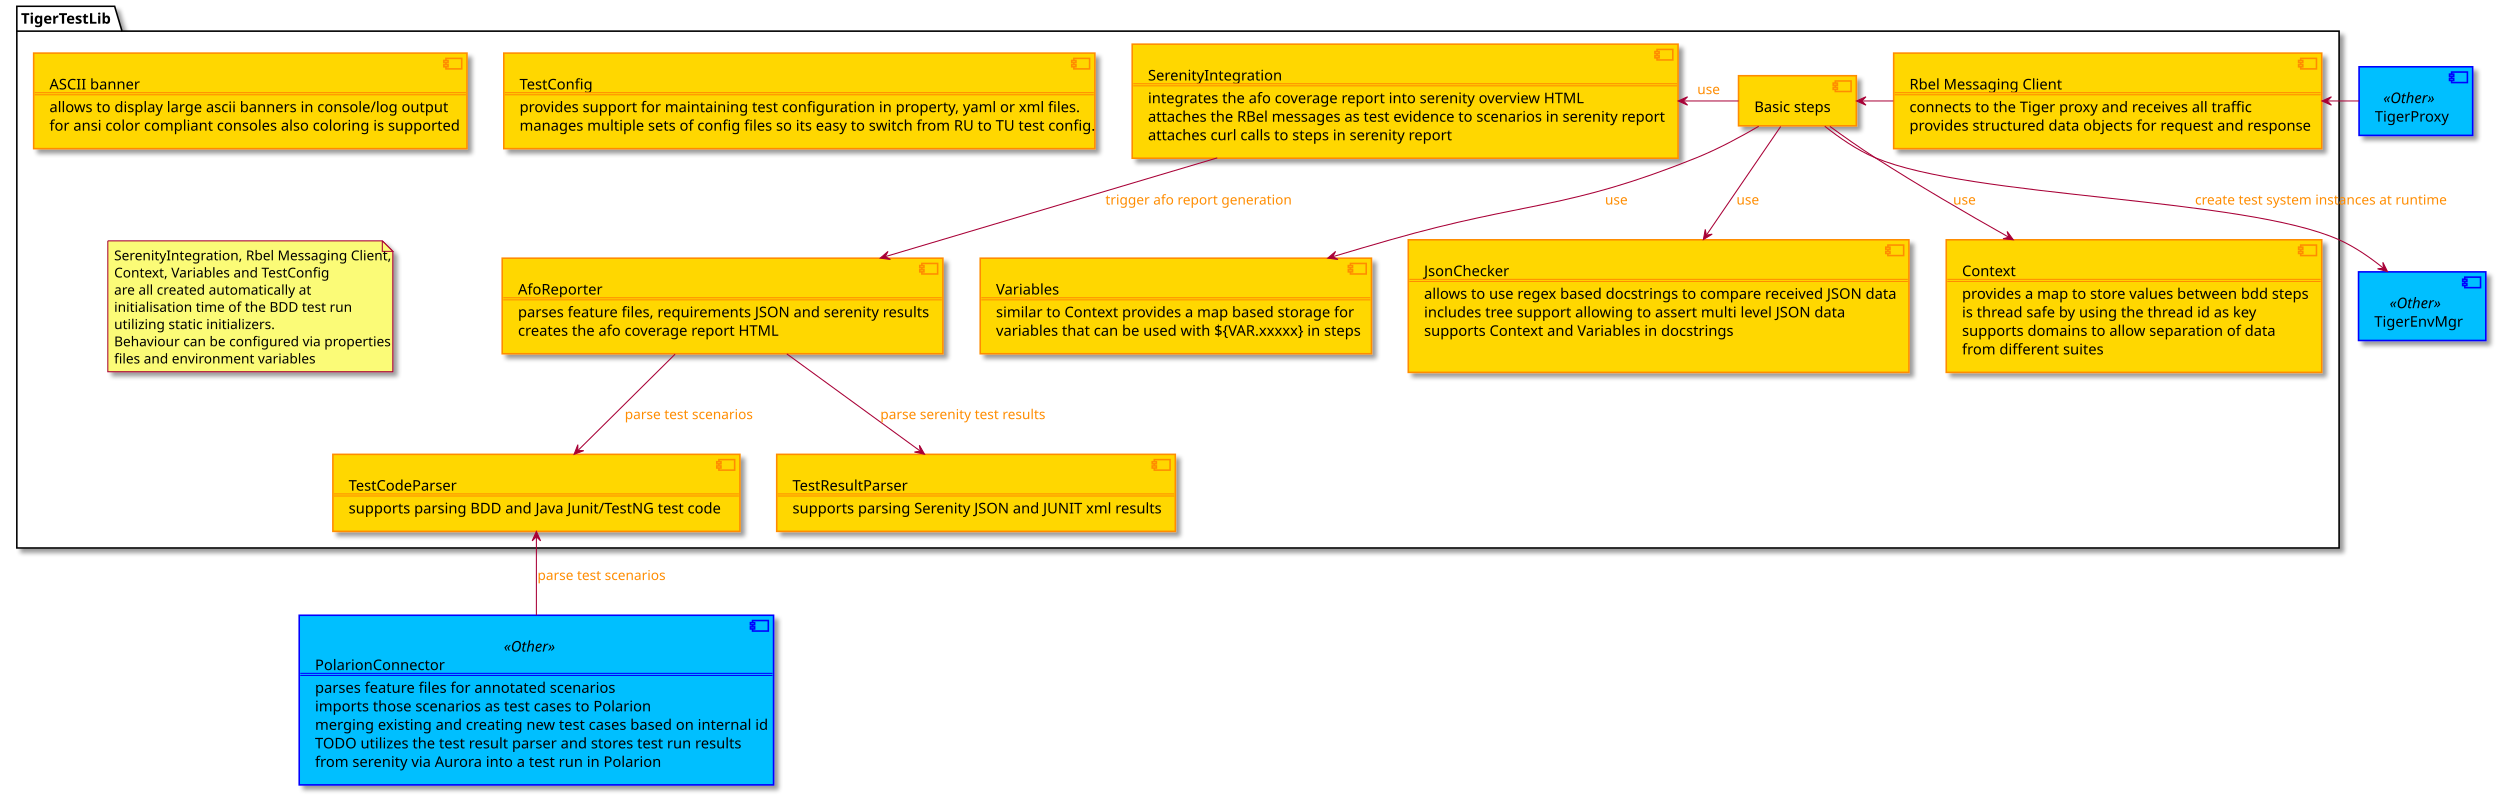
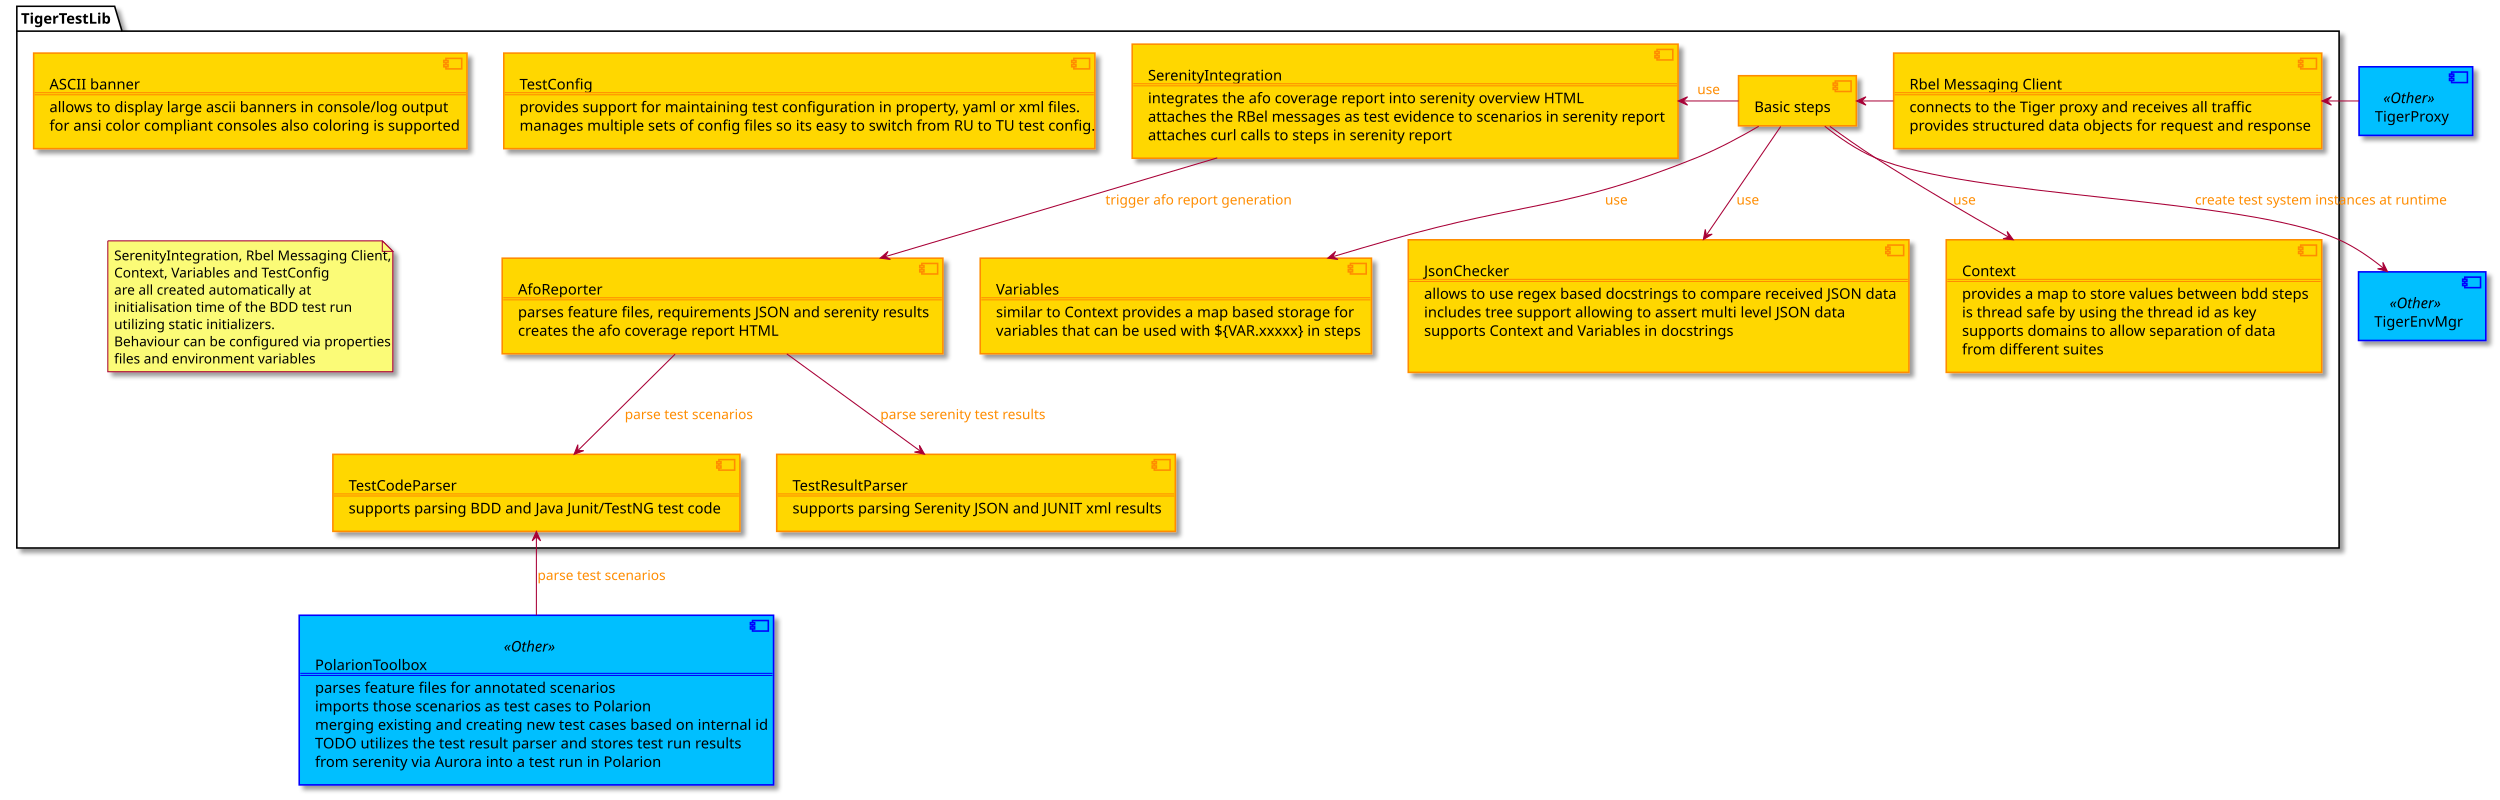
<svg xmlns="http://www.w3.org/2000/svg" contentScriptType="application/ecmascript" contentStyleType="text/css" height="760px" preserveAspectRatio="none" style="width:2377px;height:760px;" version="1.1" viewBox="0 0 2377 760" width="2377px" zoomAndPan="magnify" id="svg1279">
  <defs id="defs954">
    <filter height="300%" id="f1n4c06u5k4yf9" width="300%" x="-1" y="-1">
      <feGaussianBlur result="blurOut" stdDeviation="2.0" id="feGaussianBlur945" />
      <feColorMatrix in="blurOut" result="blurOut2" type="matrix" values="0 0 0 0 0 0 0 0 0 0 0 0 0 0 0 0 0 0 .4 0" id="feColorMatrix947" />
      <feOffset dx="4.0" dy="4.0" in="blurOut2" result="blurOut3" id="feOffset949" />
      <feBlend in="SourceGraphic" in2="blurOut3" mode="normal" id="feBlend951" />
    </filter>
  </defs>
  <rect style="fill:#ffffff" id="rect1285" width="2420.41" height="797.808" x="-10.559" y="-5.866" />
  <g id="g1277">
    <polygon fill="#FFFFFF" filter="url(#f1n4c06u5k4yf9)" points="16,6,109,6,116,29.609,2224,29.609,2224,521,16,521,16,6" style="stroke:#000000;stroke-width:1.5;" id="polygon956" />
    <line style="stroke:#000000;stroke-width:1.5;" x1="16" x2="116" y1="29.609" y2="29.609" id="line958" />
    <text fill="#000000" font-family="sans-serif" font-size="14" font-weight="bold" lengthAdjust="spacing" textLength="87" x="20" y="22.533" id="text960">TigerTestLib</text>
    <rect fill="#FFD700" filter="url(#f1n4c06u5k4yf9)" height="47.609" style="stroke:#FF8C00;stroke-width:1.5;" width="112" x="1653" y="72" id="rect962" />
    <rect fill="#FFD700" height="10" style="stroke:#FF8C00;stroke-width:1.5;" width="15" x="1745" y="77" id="rect964" />
    <rect fill="#FFD700" height="2" style="stroke:#FF8C00;stroke-width:1.5;" width="4" x="1743" y="79" id="rect966" />
    <rect fill="#FFD700" height="2" style="stroke:#FF8C00;stroke-width:1.5;" width="4" x="1743" y="83" id="rect968" />
    <text fill="#000000" font-family="sans-serif" font-size="14" lengthAdjust="spacing" textLength="72" x="1668" y="106.533" id="text970">Basic steps</text>
    <rect fill="#FFD700" filter="url(#f1n4c06u5k4yf9)" height="126.047" style="stroke:#FF8C00;stroke-width:1.5;" width="476" x="1339" y="228" id="rect972" />
    <rect fill="#FFD700" height="10" style="stroke:#FF8C00;stroke-width:1.5;" width="15" x="1795" y="233" id="rect974" />
    <rect fill="#FFD700" height="2" style="stroke:#FF8C00;stroke-width:1.5;" width="4" x="1793" y="235" id="rect976" />
    <rect fill="#FFD700" height="2" style="stroke:#FF8C00;stroke-width:1.5;" width="4" x="1793" y="239" id="rect978" />
    <text fill="#000000" font-family="sans-serif" font-size="14" lengthAdjust="spacing" textLength="82" x="1354" y="262.533" id="text980">JsonChecker</text>
    <line style="stroke:#FF8C00;stroke-width:1.0;" x1="1340" x2="1814" y1="265.609" y2="265.609" id="line982" />
    <line style="stroke:#FF8C00;stroke-width:1.0;" x1="1340" x2="1814" y1="267.609" y2="267.609" id="line984" />
    <text fill="#000000" font-family="sans-serif" font-size="14" lengthAdjust="spacing" textLength="436" x="1354" y="284.143" id="text986">allows to use regex based docstrings to compare received JSON data</text>
    <text fill="#000000" font-family="sans-serif" font-size="14" lengthAdjust="spacing" textLength="383" x="1354" y="301.752" id="text988">includes tree support allowing to assert multi level JSON data</text>
    <text fill="#000000" font-family="sans-serif" font-size="14" lengthAdjust="spacing" textLength="282" x="1354" y="319.361" id="text990">supports Context and Variables in docstrings</text>
    <text fill="#000000" font-family="sans-serif" font-size="14" lengthAdjust="spacing" textLength="0" x="1358" y="336.971" id="text992" />
    <rect fill="#FFD700" filter="url(#f1n4c06u5k4yf9)" height="126.047" style="stroke:#FF8C00;stroke-width:1.5;" width="357" x="1850.5" y="228" id="rect994" />
    <rect fill="#FFD700" height="10" style="stroke:#FF8C00;stroke-width:1.5;" width="15" x="2187.5" y="233" id="rect996" />
    <rect fill="#FFD700" height="2" style="stroke:#FF8C00;stroke-width:1.5;" width="4" x="2185.5" y="235" id="rect998" />
    <rect fill="#FFD700" height="2" style="stroke:#FF8C00;stroke-width:1.5;" width="4" x="2185.5" y="239" id="rect1000" />
    <text fill="#000000" font-family="sans-serif" font-size="14" lengthAdjust="spacing" textLength="48" x="1865.5" y="262.533" id="text1002">Context</text>
    <line style="stroke:#FF8C00;stroke-width:1.0;" x1="1851.5" x2="2206.5" y1="265.609" y2="265.609" id="line1004" />
    <line style="stroke:#FF8C00;stroke-width:1.0;" x1="1851.5" x2="2206.5" y1="267.609" y2="267.609" id="line1006" />
    <text fill="#000000" font-family="sans-serif" font-size="14" lengthAdjust="spacing" textLength="317" x="1865.5" y="284.143" id="text1008">provides a map to store values between bdd steps</text>
    <text fill="#000000" font-family="sans-serif" font-size="14" lengthAdjust="spacing" textLength="272" x="1865.5" y="301.752" id="text1010">is thread safe by using the thread id as key</text>
    <text fill="#000000" font-family="sans-serif" font-size="14" lengthAdjust="spacing" textLength="282" x="1865.5" y="319.361" id="text1012">supports domains to allow separation of data</text>
    <text fill="#000000" font-family="sans-serif" font-size="14" lengthAdjust="spacing" textLength="125" x="1865.5" y="336.971" id="text1014">from different suites</text>
    <rect fill="#FFD700" filter="url(#f1n4c06u5k4yf9)" height="90.828" style="stroke:#FF8C00;stroke-width:1.5;" width="372" x="932" y="245.5" id="rect1016" />
    <rect fill="#FFD700" height="10" style="stroke:#FF8C00;stroke-width:1.5;" width="15" x="1284" y="250.5" id="rect1018" />
    <rect fill="#FFD700" height="2" style="stroke:#FF8C00;stroke-width:1.5;" width="4" x="1282" y="252.5" id="rect1020" />
    <rect fill="#FFD700" height="2" style="stroke:#FF8C00;stroke-width:1.5;" width="4" x="1282" y="256.5" id="rect1022" />
    <text fill="#000000" font-family="sans-serif" font-size="14" lengthAdjust="spacing" textLength="59" x="947" y="280.033" id="text1024">Variables</text>
    <line style="stroke:#FF8C00;stroke-width:1.0;" x1="933" x2="1303" y1="283.109" y2="283.109" id="line1026" />
    <line style="stroke:#FF8C00;stroke-width:1.0;" x1="933" x2="1303" y1="285.109" y2="285.109" id="line1028" />
    <text fill="#000000" font-family="sans-serif" font-size="14" lengthAdjust="spacing" textLength="325" x="947" y="301.643" id="text1030">similar to Context provides a map based storage for</text>
    <text fill="#000000" font-family="sans-serif" font-size="14" lengthAdjust="spacing" textLength="332" x="947" y="319.252" id="text1032">variables that can be used with ${VAR.xxxxx} in steps</text>
    <rect fill="#FFD700" filter="url(#f1n4c06u5k4yf9)" height="90.828" style="stroke:#FF8C00;stroke-width:1.5;" width="407" x="1800.5" y="50.5" id="rect1034" />
    <rect fill="#FFD700" height="10" style="stroke:#FF8C00;stroke-width:1.5;" width="15" x="2187.5" y="55.5" id="rect1036" />
    <rect fill="#FFD700" height="2" style="stroke:#FF8C00;stroke-width:1.5;" width="4" x="2185.5" y="57.5" id="rect1038" />
    <rect fill="#FFD700" height="2" style="stroke:#FF8C00;stroke-width:1.5;" width="4" x="2185.5" y="61.5" id="rect1040" />
    <text fill="#000000" font-family="sans-serif" font-size="14" lengthAdjust="spacing" textLength="141" x="1815.5" y="85.033" id="text1042">Rbel Messaging Client</text>
    <line style="stroke:#FF8C00;stroke-width:1.0;" x1="1801.5" x2="2206.5" y1="88.109" y2="88.109" id="line1044" />
    <line style="stroke:#FF8C00;stroke-width:1.0;" x1="1801.5" x2="2206.5" y1="90.109" y2="90.109" id="line1046" />
    <text fill="#000000" font-family="sans-serif" font-size="14" lengthAdjust="spacing" textLength="314" x="1815.5" y="106.643" id="text1048">connects to the Tiger proxy and receives all traffic</text>
    <text fill="#000000" font-family="sans-serif" font-size="14" lengthAdjust="spacing" textLength="367" x="1815.5" y="124.252" id="text1050">provides structured data objects for request and response</text>
    <rect fill="#FFD700" filter="url(#f1n4c06u5k4yf9)" height="90.828" style="stroke:#FF8C00;stroke-width:1.5;" width="419" x="477.5" y="245.5" id="rect1052" />
    <rect fill="#FFD700" height="10" style="stroke:#FF8C00;stroke-width:1.5;" width="15" x="876.5" y="250.5" id="rect1054" />
    <rect fill="#FFD700" height="2" style="stroke:#FF8C00;stroke-width:1.5;" width="4" x="874.5" y="252.5" id="rect1056" />
    <rect fill="#FFD700" height="2" style="stroke:#FF8C00;stroke-width:1.5;" width="4" x="874.5" y="256.5" id="rect1058" />
    <text fill="#000000" font-family="sans-serif" font-size="14" lengthAdjust="spacing" textLength="77" x="492.5" y="280.033" id="text1060">AfoReporter</text>
    <line style="stroke:#FF8C00;stroke-width:1.0;" x1="478.5" x2="895.5" y1="283.109" y2="283.109" id="line1062" />
    <line style="stroke:#FF8C00;stroke-width:1.0;" x1="478.5" x2="895.5" y1="285.109" y2="285.109" id="line1064" />
    <text fill="#000000" font-family="sans-serif" font-size="14" lengthAdjust="spacing" textLength="379" x="492.5" y="301.643" id="text1066">parses feature files, requirements JSON and serenity results</text>
    <text fill="#000000" font-family="sans-serif" font-size="14" lengthAdjust="spacing" textLength="241" x="492.5" y="319.252" id="text1068">creates the afo coverage report HTML</text>
    <rect fill="#FFD700" filter="url(#f1n4c06u5k4yf9)" height="73.219" style="stroke:#FF8C00;stroke-width:1.5;" width="387" x="316.5" y="432" id="rect1070" />
    <rect fill="#FFD700" height="10" style="stroke:#FF8C00;stroke-width:1.5;" width="15" x="683.5" y="437" id="rect1072" />
    <rect fill="#FFD700" height="2" style="stroke:#FF8C00;stroke-width:1.5;" width="4" x="681.5" y="439" id="rect1074" />
    <rect fill="#FFD700" height="2" style="stroke:#FF8C00;stroke-width:1.5;" width="4" x="681.5" y="443" id="rect1076" />
    <text fill="#000000" font-family="sans-serif" font-size="14" lengthAdjust="spacing" textLength="104" x="331.5" y="466.533" id="text1078">TestCodeParser</text>
    <line style="stroke:#FF8C00;stroke-width:1.0;" x1="317.5" x2="702.5" y1="469.609" y2="469.609" id="line1080" />
    <line style="stroke:#FF8C00;stroke-width:1.0;" x1="317.5" x2="702.5" y1="471.609" y2="471.609" id="line1082" />
    <text fill="#000000" font-family="sans-serif" font-size="14" lengthAdjust="spacing" textLength="347" x="331.5" y="488.143" id="text1084">supports parsing BDD and Java Junit/TestNG test code</text>
    <rect fill="#FFD700" filter="url(#f1n4c06u5k4yf9)" height="73.219" style="stroke:#FF8C00;stroke-width:1.5;" width="379" x="738.5" y="432" id="rect1086" />
    <rect fill="#FFD700" height="10" style="stroke:#FF8C00;stroke-width:1.5;" width="15" x="1097.5" y="437" id="rect1088" />
    <rect fill="#FFD700" height="2" style="stroke:#FF8C00;stroke-width:1.5;" width="4" x="1095.5" y="439" id="rect1090" />
    <rect fill="#FFD700" height="2" style="stroke:#FF8C00;stroke-width:1.5;" width="4" x="1095.5" y="443" id="rect1092" />
    <text fill="#000000" font-family="sans-serif" font-size="14" lengthAdjust="spacing" textLength="110" x="753.5" y="466.533" id="text1094">TestResultParser</text>
    <line style="stroke:#FF8C00;stroke-width:1.0;" x1="739.5" x2="1116.5" y1="469.609" y2="469.609" id="line1096" />
    <line style="stroke:#FF8C00;stroke-width:1.0;" x1="739.5" x2="1116.5" y1="471.609" y2="471.609" id="line1098" />
    <text fill="#000000" font-family="sans-serif" font-size="14" lengthAdjust="spacing" textLength="339" x="753.5" y="488.143" id="text1100">supports parsing Serenity JSON and JUNIT xml results</text>
    <rect fill="#FFD700" filter="url(#f1n4c06u5k4yf9)" height="108.438" style="stroke:#FF8C00;stroke-width:1.5;" width="519" x="1076.5" y="42" id="rect1102" />
    <rect fill="#FFD700" height="10" style="stroke:#FF8C00;stroke-width:1.5;" width="15" x="1575.5" y="47" id="rect1104" />
    <rect fill="#FFD700" height="2" style="stroke:#FF8C00;stroke-width:1.5;" width="4" x="1573.5" y="49" id="rect1106" />
    <rect fill="#FFD700" height="2" style="stroke:#FF8C00;stroke-width:1.5;" width="4" x="1573.5" y="53" id="rect1108" />
    <text fill="#000000" font-family="sans-serif" font-size="14" lengthAdjust="spacing" textLength="119" x="1091.5" y="76.533" id="text1110">SerenityIntegration</text>
    <line style="stroke:#FF8C00;stroke-width:1.0;" x1="1077.5" x2="1594.5" y1="79.609" y2="79.609" id="line1112" />
    <line style="stroke:#FF8C00;stroke-width:1.0;" x1="1077.5" x2="1594.5" y1="81.609" y2="81.609" id="line1114" />
    <text fill="#000000" font-family="sans-serif" font-size="14" lengthAdjust="spacing" textLength="397" x="1091.5" y="98.143" id="text1116">integrates the afo coverage report into serenity overview HTML</text>
    <text fill="#000000" font-family="sans-serif" font-size="14" lengthAdjust="spacing" textLength="479" x="1091.5" y="115.752" id="text1118">attaches the RBel messages as test evidence to scenarios in serenity report</text>
    <text fill="#000000" font-family="sans-serif" font-size="14" lengthAdjust="spacing" textLength="278" x="1091.5" y="133.361" id="text1120">attaches curl calls to steps in serenity report</text>
    <rect fill="#FFD700" filter="url(#f1n4c06u5k4yf9)" height="90.828" style="stroke:#FF8C00;stroke-width:1.5;" width="412" x="32" y="50.5" id="rect1122" />
    <rect fill="#FFD700" height="10" style="stroke:#FF8C00;stroke-width:1.5;" width="15" x="424" y="55.5" id="rect1124" />
    <rect fill="#FFD700" height="2" style="stroke:#FF8C00;stroke-width:1.5;" width="4" x="422" y="57.5" id="rect1126" />
    <rect fill="#FFD700" height="2" style="stroke:#FF8C00;stroke-width:1.5;" width="4" x="422" y="61.5" id="rect1128" />
    <text fill="#000000" font-family="sans-serif" font-size="14" lengthAdjust="spacing" textLength="83" x="47" y="85.033" id="text1130">ASCII banner</text>
    <line style="stroke:#FF8C00;stroke-width:1.0;" x1="33" x2="443" y1="88.109" y2="88.109" id="line1132" />
    <line style="stroke:#FF8C00;stroke-width:1.0;" x1="33" x2="443" y1="90.109" y2="90.109" id="line1134" />
    <text fill="#000000" font-family="sans-serif" font-size="14" lengthAdjust="spacing" textLength="361" x="47" y="106.643" id="text1136">allows to display large ascii banners in console/log output</text>
    <text fill="#000000" font-family="sans-serif" font-size="14" lengthAdjust="spacing" textLength="372" x="47" y="124.252" id="text1138">for ansi color compliant consoles also coloring is supported</text>
    <rect fill="#FFD700" filter="url(#f1n4c06u5k4yf9)" height="90.828" style="stroke:#FF8C00;stroke-width:1.5;" width="562" x="479" y="50.5" id="rect1140" />
    <rect fill="#FFD700" height="10" style="stroke:#FF8C00;stroke-width:1.5;" width="15" x="1021" y="55.5" id="rect1142" />
    <rect fill="#FFD700" height="2" style="stroke:#FF8C00;stroke-width:1.5;" width="4" x="1019" y="57.5" id="rect1144" />
    <rect fill="#FFD700" height="2" style="stroke:#FF8C00;stroke-width:1.5;" width="4" x="1019" y="61.5" id="rect1146" />
    <text fill="#000000" font-family="sans-serif" font-size="14" lengthAdjust="spacing" textLength="69" x="494" y="85.033" id="text1148">TestConfig</text>
    <line style="stroke:#FF8C00;stroke-width:1.0;" x1="480" x2="1040" y1="88.109" y2="88.109" id="line1150" />
    <line style="stroke:#FF8C00;stroke-width:1.0;" x1="480" x2="1040" y1="90.109" y2="90.109" id="line1152" />
    <text fill="#000000" font-family="sans-serif" font-size="14" lengthAdjust="spacing" textLength="499" x="494" y="106.643" id="text1154">provides support for maintaining test configuration in property, yaml or xml files.</text>
    <text fill="#000000" font-family="sans-serif" font-size="14" lengthAdjust="spacing" textLength="522" x="494" y="124.252" id="text1156">manages multiple sets of config files so its easy to switch from RU to TU test config.</text>
    <path d="M102.5,229 L102.5,353.461 L373.5,353.461 L373.5,239 L363.5,229 L102.5,229 " fill="#FBFB77" filter="url(#f1n4c06u5k4yf9)" style="stroke:#A80036;stroke-width:1.0;" id="path1158" />
    <path d="M363.5,229 L363.5,239 L373.5,239 L363.5,229 " fill="#FBFB77" style="stroke:#A80036;stroke-width:1.0;" id="path1160" />
    <text fill="#000000" font-family="sans-serif" font-size="13" lengthAdjust="spacing" textLength="250" x="108.5" y="247.495" id="text1162">SerenityIntegration, Rbel Messaging Client,</text>
    <text fill="#000000" font-family="sans-serif" font-size="13" lengthAdjust="spacing" textLength="197" x="108.5" y="263.847" id="text1164">Context, Variables and TestConfig</text>
    <text fill="#000000" font-family="sans-serif" font-size="13" lengthAdjust="spacing" textLength="178" x="108.5" y="280.198" id="text1166">are all created automatically at</text>
    <text fill="#000000" font-family="sans-serif" font-size="13" lengthAdjust="spacing" textLength="212" x="108.5" y="296.55" id="text1168">initialisation time of the BDD test run</text>
    <text fill="#000000" font-family="sans-serif" font-size="13" lengthAdjust="spacing" textLength="146" x="108.5" y="312.901" id="text1170">utilizing static initializers.</text>
    <text fill="#000000" font-family="sans-serif" font-size="13" lengthAdjust="spacing" textLength="242" x="108.5" y="329.253" id="text1172">Behaviour can be configured via properties</text>
    <text fill="#000000" font-family="sans-serif" font-size="13" lengthAdjust="spacing" textLength="175" x="108.5" y="345.604" id="text1174">files and environment variables</text>
    <rect fill="#00BFFF" filter="url(#f1n4c06u5k4yf9)" height="65.219" style="stroke:#0000FF;stroke-width:1.5;" width="108" x="2243" y="63.5" id="rect1176" />
    <rect fill="#00BFFF" height="10" style="stroke:#0000FF;stroke-width:1.5;" width="15" x="2331" y="68.5" id="rect1178" />
    <rect fill="#00BFFF" height="2" style="stroke:#0000FF;stroke-width:1.5;" width="4" x="2329" y="70.5" id="rect1180" />
    <rect fill="#00BFFF" height="2" style="stroke:#0000FF;stroke-width:1.5;" width="4" x="2329" y="74.5" id="rect1182" />
    <text fill="#000000" font-family="sans-serif" font-size="14" font-style="italic" lengthAdjust="spacing" textLength="52" x="2266" y="98.033" id="text1184">«Other»</text>
    <text fill="#000000" font-family="sans-serif" font-size="14" lengthAdjust="spacing" textLength="68" x="2258" y="115.643" id="text1186">TigerProxy</text>
    <rect fill="#00BFFF" filter="url(#f1n4c06u5k4yf9)" height="65.219" style="stroke:#0000FF;stroke-width:1.5;" width="121" x="2242.5" y="258.5" id="rect1188" />
    <rect fill="#00BFFF" height="10" style="stroke:#0000FF;stroke-width:1.5;" width="15" x="2343.5" y="263.5" id="rect1190" />
    <rect fill="#00BFFF" height="2" style="stroke:#0000FF;stroke-width:1.5;" width="4" x="2341.5" y="265.5" id="rect1192" />
    <rect fill="#00BFFF" height="2" style="stroke:#0000FF;stroke-width:1.5;" width="4" x="2341.5" y="269.5" id="rect1194" />
    <text fill="#000000" font-family="sans-serif" font-size="14" font-style="italic" lengthAdjust="spacing" textLength="52" x="2272" y="293.033" id="text1196">«Other»</text>
    <text fill="#000000" font-family="sans-serif" font-size="14" lengthAdjust="spacing" textLength="81" x="2257.5" y="310.643" id="text1198">TigerEnvMgr</text>
    <rect fill="#00BFFF" filter="url(#f1n4c06u5k4yf9)" height="161.266" style="stroke:#0000FF;stroke-width:1.5;" width="451" x="284.5" y="585" id="rect1200" />
    <rect fill="#00BFFF" height="10" style="stroke:#0000FF;stroke-width:1.5;" width="15" x="715.5" y="590" id="rect1202" />
    <rect fill="#00BFFF" height="2" style="stroke:#0000FF;stroke-width:1.5;" width="4" x="713.5" y="592" id="rect1204" />
    <rect fill="#00BFFF" height="2" style="stroke:#0000FF;stroke-width:1.5;" width="4" x="713.5" y="596" id="rect1206" />
    <text fill="#000000" font-family="sans-serif" font-size="14" font-style="italic" lengthAdjust="spacing" textLength="52" x="479" y="619.533" id="text1208">«Other»</text>
-     <text fill="#000000" font-family="sans-serif" font-size="14" lengthAdjust="spacing" textLength="118" x="299.5" y="637.143" id="text1210">PolarionConnector</text>
+     <text fill="#000000" font-family="sans-serif" font-size="14" lengthAdjust="spacing" textLength="118" x="299.5" y="637.143" id="text1210">PolarionToolbox</text>
    <line style="stroke:#0000FF;stroke-width:1.0;" x1="285.5" x2="734.5" y1="640.219" y2="640.219" id="line1212" />
    <line style="stroke:#0000FF;stroke-width:1.0;" x1="285.5" x2="734.5" y1="642.219" y2="642.219" id="line1214" />
    <text fill="#000000" font-family="sans-serif" font-size="14" lengthAdjust="spacing" textLength="275" x="299.5" y="658.752" id="text1216">parses feature files for annotated scenarios</text>
    <text fill="#000000" font-family="sans-serif" font-size="14" lengthAdjust="spacing" textLength="309" x="299.5" y="676.361" id="text1218">imports those scenarios as test cases to Polarion</text>
    <text fill="#000000" font-family="sans-serif" font-size="14" lengthAdjust="spacing" textLength="411" x="299.5" y="693.971" id="text1220">merging existing and creating new test cases based on internal id</text>
    <text fill="#000000" font-family="sans-serif" font-size="14" lengthAdjust="spacing" textLength="391" x="299.5" y="711.58" id="text1222">TODO utilizes the test result parser and stores test run results</text>
    <text fill="#000000" font-family="sans-serif" font-size="14" lengthAdjust="spacing" textLength="313" x="299.5" y="729.189" id="text1224">from serenity via Aurora into a test run in Polarion</text>
    <path d="M641.88,336.74 C613.35,365.02 576.84,401.23 549.47,428.36 " fill="none" id="aforep-to-codepars" style="stroke:#A80036;stroke-width:1.0;" />
    <polygon fill="#A80036" points="545.84,431.96,555.047,428.462,549.39,428.439,549.413,422.782,545.84,431.96" style="stroke:#A80036;stroke-width:1.0;" id="polygon1227" />
    <text fill="#FF8C00" font-family="sans-serif" font-size="13" lengthAdjust="spacing" textLength="118" x="594" y="398.495" id="text1229">parse test scenarios</text>
    <path d="M748.13,336.51 C787.12,364.91 837.18,401.36 874.58,428.6 " fill="none" id="aforep-to-resparse" style="stroke:#A80036;stroke-width:1.0;" />
    <polygon fill="#A80036" points="879.07,431.87,874.148,423.339,875.028,428.927,869.44,429.807,879.07,431.87" style="stroke:#A80036;stroke-width:1.0;" id="polygon1232" />
    <text fill="#FF8C00" font-family="sans-serif" font-size="13" lengthAdjust="spacing" textLength="151" x="837" y="398.495" id="text1234">parse serenity test results</text>
    <path d="M510,510.35 C510,531.98 510,559.29 510,584.9 " fill="none" id="codepars-backto-polc" style="stroke:#A80036;stroke-width:1.0;" />
    <polygon fill="#A80036" points="510,505.27,506,514.27,510,510.27,514,514.27,510,505.27" style="stroke:#A80036;stroke-width:1.0;" id="polygon1237" />
    <text fill="#FF8C00" font-family="sans-serif" font-size="13" lengthAdjust="spacing" textLength="118" x="511" y="551.495" id="text1239">parse test scenarios</text>
    <path d="M1157.37,150.12 C1058.49,179.53 936.78,215.72 841.94,243.92 " fill="none" id="serint-to-aforep" style="stroke:#A80036;stroke-width:1.0;" />
    <polygon fill="#A80036" points="836.88,245.43,846.648,246.689,841.671,244,844.36,239.023,836.88,245.43" style="stroke:#A80036;stroke-width:1.0;" id="polygon1242" />
    <text fill="#FF8C00" font-family="sans-serif" font-size="13" lengthAdjust="spacing" textLength="158" x="1051" y="194.495" id="text1244">trigger afo report generation</text>
    <path d="M1739.83,120.17 C1752.92,129.73 1768.49,140.71 1783,150 C1823.53,175.95 1869.05,202.53 1909.81,225.47 " fill="none" id="bs-to-ctxt" style="stroke:#A80036;stroke-width:1.0;" />
    <polygon fill="#A80036" points="1914.25,227.96,1908.376,220.055,1909.895,225.504,1904.446,227.023,1914.25,227.96" style="stroke:#A80036;stroke-width:1.0;" id="polygon1247" />
    <text fill="#FF8C00" font-family="sans-serif" font-size="13" lengthAdjust="spacing" textLength="21" x="1857" y="194.495" id="text1249">use</text>
    <path d="M1672.19,120.07 C1654.74,130.29 1633.31,141.81 1613,150 C1488.81,200.06 1450.74,191.19 1322,228 C1304.35,233.05 1285.89,238.46 1267.58,243.92 " fill="none" id="bs-to-var" style="stroke:#A80036;stroke-width:1.0;" />
    <polygon fill="#A80036" points="1262.42,245.46,1272.191,246.692,1267.207,244.017,1269.882,239.032,1262.42,245.46" style="stroke:#A80036;stroke-width:1.0;" id="polygon1252" />
    <text fill="#FF8C00" font-family="sans-serif" font-size="13" lengthAdjust="spacing" textLength="21" x="1526" y="194.495" id="text1254">use</text>
    <path d="M1693.08,120.28 C1675.68,145.71 1647.03,187.61 1622.54,223.41 " fill="none" id="bs-to-jsonchck" style="stroke:#A80036;stroke-width:1.0;" />
    <polygon fill="#A80036" points="1619.58,227.75,1627.975,222.6,1622.413,223.63,1621.383,218.067,1619.58,227.75" style="stroke:#A80036;stroke-width:1.0;" id="polygon1257" />
    <text fill="#FF8C00" font-family="sans-serif" font-size="13" lengthAdjust="spacing" textLength="21" x="1651" y="194.495" id="text1259">use</text>
    <path d="M1600.96,96 C1619.97,96 1637.64,96 1652.96,96 " fill="none" id="serint-backto-bs" style="stroke:#A80036;stroke-width:1.0;" />
    <polygon fill="#A80036" points="1595.57,96,1604.57,100,1600.57,96,1604.57,92,1595.57,96" style="stroke:#A80036;stroke-width:1.0;" id="polygon1262" />
    <text fill="#FF8C00" font-family="sans-serif" font-size="13" lengthAdjust="spacing" textLength="21" x="1613.75" y="89.495" id="text1264">use</text>
    <path d="M1735,120.02 C1748.46,130.74 1765.67,142.71 1783,150 C1874.73,188.6 2133.14,187.4 2224,228 C2238.87,234.65 2253.41,244.7 2265.88,254.79 " fill="none" id="bs-to-tem" style="stroke:#A80036;stroke-width:1.0;" />
    <polygon fill="#A80036" points="2270.03,258.21,2265.619,249.404,2266.168,255.035,2260.538,255.584,2270.03,258.21" style="stroke:#A80036;stroke-width:1.0;" id="polygon1267" />
    <text fill="#FF8C00" font-family="sans-serif" font-size="13" lengthAdjust="spacing" textLength="231" x="2087" y="194.495" id="text1269">create test system instances at runtime</text>
    <path d="M1770.37,96 C1780.3,96 1790.23,96 1800.16,96 " fill="none" id="bs-backto-rbelcli" style="stroke:#A80036;stroke-width:1.0;" />
    <polygon fill="#A80036" points="1765.18,96,1774.18,100,1770.18,96,1774.18,92,1765.18,96" style="stroke:#A80036;stroke-width:1.0;" id="polygon1272" />
    <path d="M2212.95,96 C2222.95,96 2232.95,96 2242.95,96 " fill="none" id="rbelcli-backto-tp" style="stroke:#A80036;stroke-width:1.0;" />
    <polygon fill="#A80036" points="2207.73,96,2216.73,100,2212.73,96,2216.73,92,2207.73,96" style="stroke:#A80036;stroke-width:1.0;" id="polygon1275" />
  </g>
  <rect style="fill:#ffffff" id="rect1287" width="92.081" height="29.782" x="2409.851" y="762.16" />
</svg>
